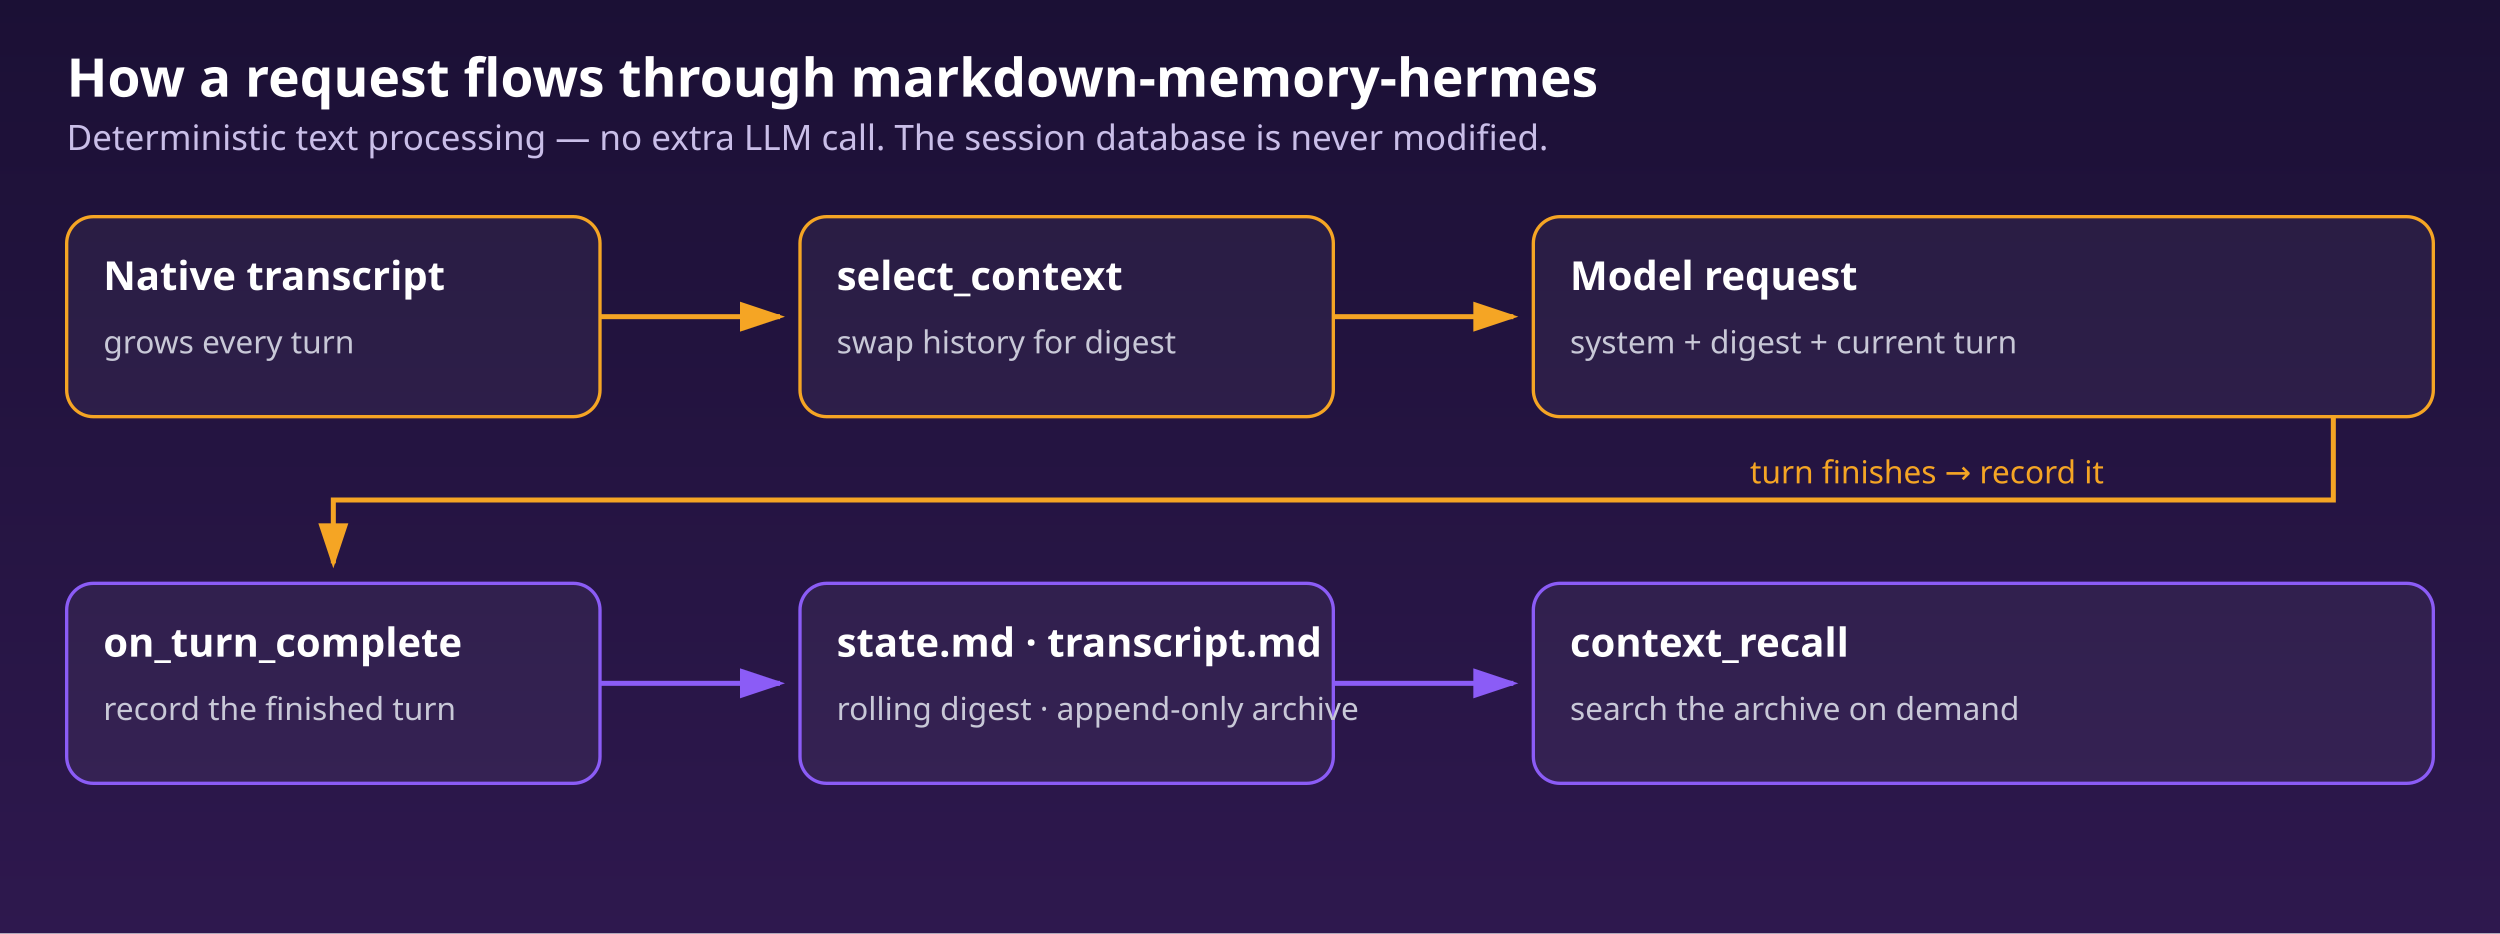
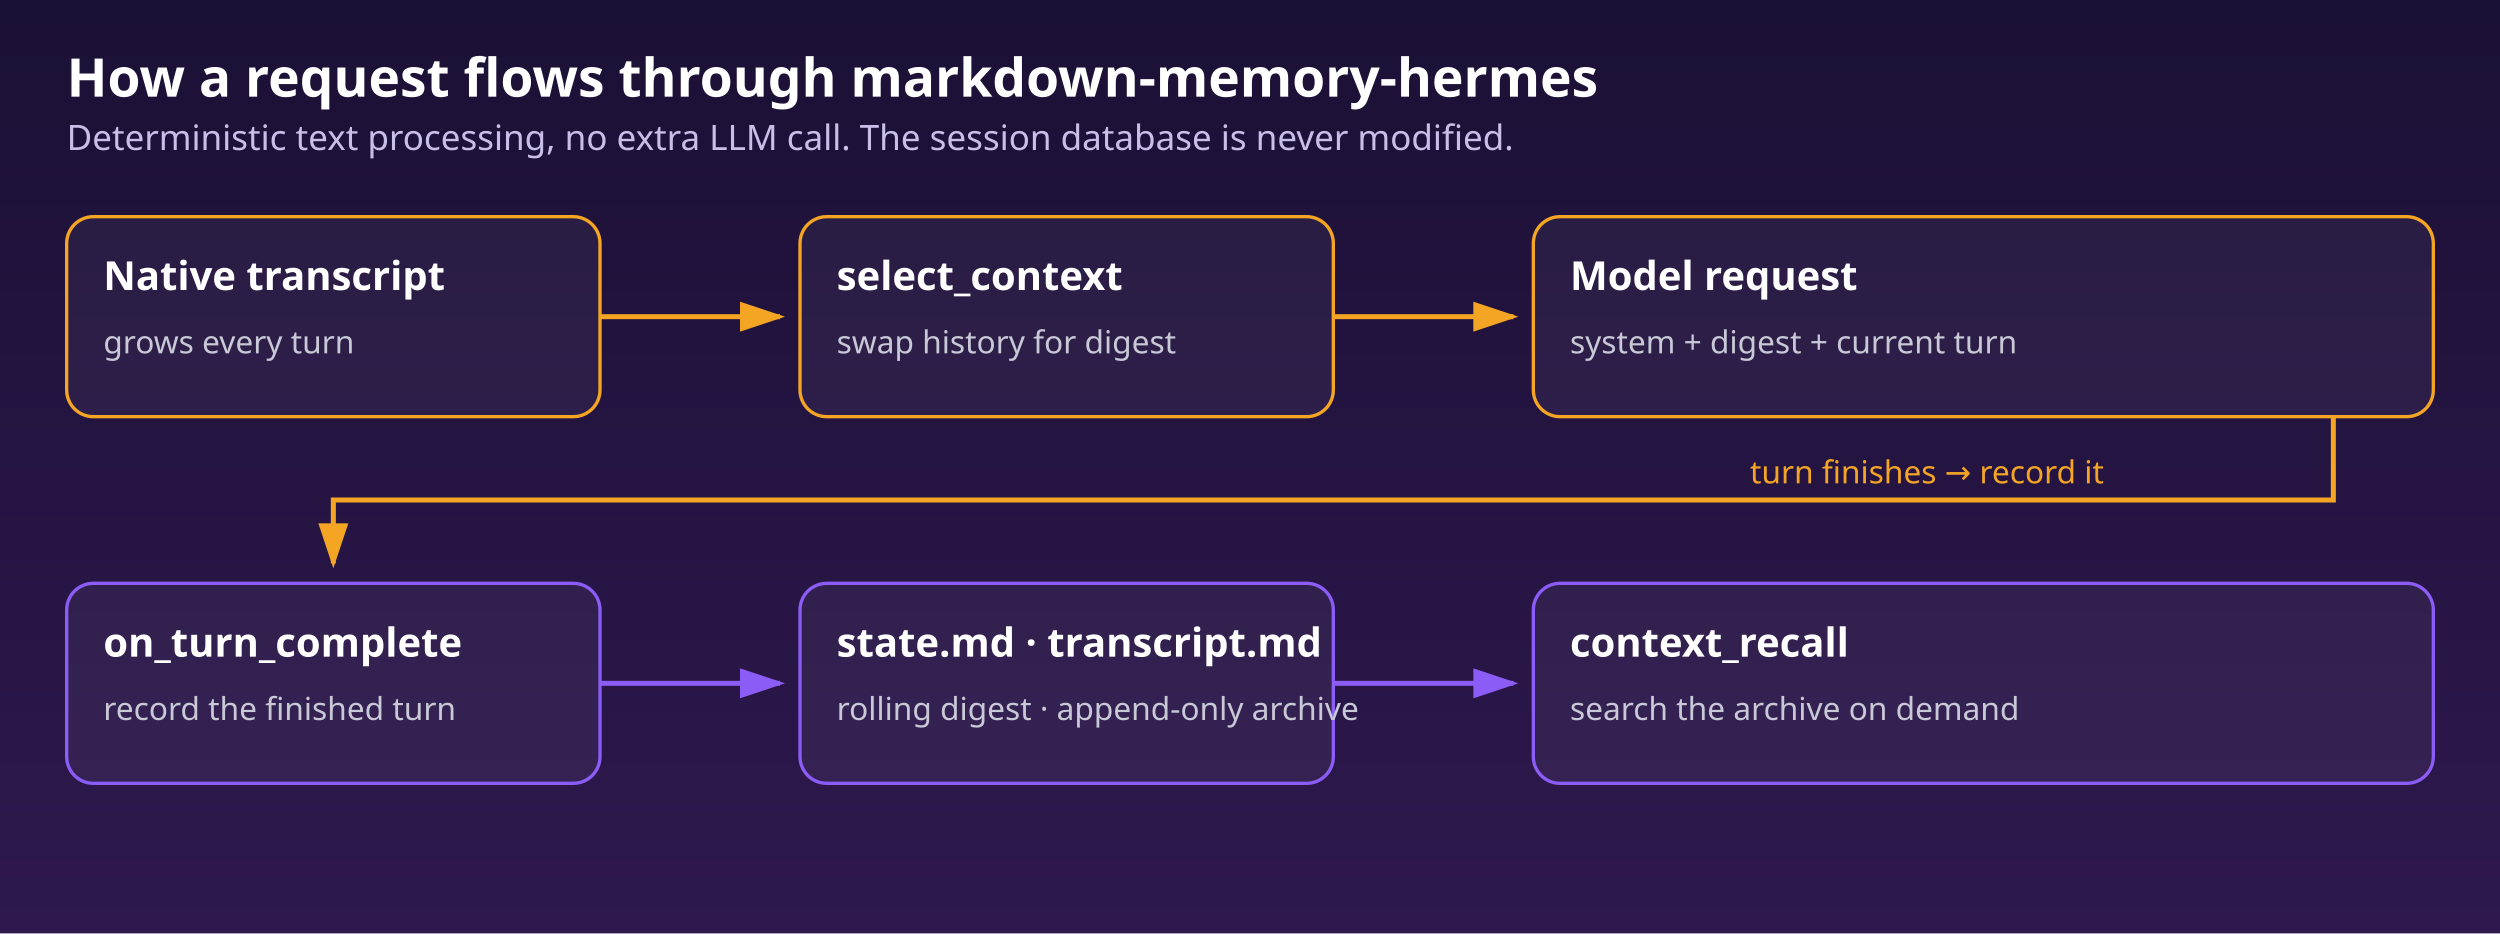
<svg xmlns="http://www.w3.org/2000/svg" width="1500" height="560" role="img" aria-label="How a request flows through markdown-memory-hermes">
  <defs>
    <linearGradient id="bg" x1="0" y1="0" x2="0" y2="1">
      <stop offset="0" stop-color="#1b1035" />
      <stop offset="1" stop-color="#2e184e" />
    </linearGradient>
    <marker id="ah" markerWidth="10" markerHeight="10" refX="8" refY="3" orient="auto">
      <path d="M0,0 L9,3 L0,6 z" fill="#f5a524" />
    </marker>
    <marker id="ah2" markerWidth="10" markerHeight="10" refX="8" refY="3" orient="auto">
      <path d="M0,0 L9,3 L0,6 z" fill="#8b5cf6" />
    </marker>
  </defs>
  <rect width="1500" height="560" fill="url(#bg)" />
  <text x="40" y="58" font-family="sans-serif" font-size="32" font-weight="bold" fill="#ffffff">How a request flows through markdown-memory-hermes</text>
-   <text x="40" y="90" font-family="sans-serif" font-size="21" fill="#c9bee8">Deterministic text processing — no extra LLM call. The session database is never modified.</text>
+   <text x="40" y="90" font-family="sans-serif" font-size="21" fill="#c9bee8">Deterministic text processing, no extra LLM call. The session database is never modified.</text>
  <rect x="40" y="130" width="320" height="120" rx="16" fill="#ffffff" fill-opacity="0.05" stroke="#f5a524" stroke-width="2" />
  <text x="62" y="174" font-family="sans-serif" font-size="24" font-weight="bold" fill="#ffffff">Native transcript</text>
  <text x="62" y="212" font-family="sans-serif" font-size="19" fill="#c8c8d7">grows every turn</text>
  <rect x="480" y="130" width="320" height="120" rx="16" fill="#ffffff" fill-opacity="0.05" stroke="#f5a524" stroke-width="2" />
  <text x="502" y="174" font-family="sans-serif" font-size="24" font-weight="bold" fill="#ffffff">select_context</text>
  <text x="502" y="212" font-family="sans-serif" font-size="19" fill="#c8c8d7">swap history for digest</text>
  <rect x="920" y="130" width="540" height="120" rx="16" fill="#ffffff" fill-opacity="0.05" stroke="#f5a524" stroke-width="2" />
  <text x="942" y="174" font-family="sans-serif" font-size="24" font-weight="bold" fill="#ffffff">Model request</text>
  <text x="942" y="212" font-family="sans-serif" font-size="19" fill="#c8c8d7">system + digest + current turn</text>
  <rect x="40" y="350" width="320" height="120" rx="16" fill="#ffffff" fill-opacity="0.05" stroke="#8b5cf6" stroke-width="2" />
  <text x="62" y="394" font-family="sans-serif" font-size="24" font-weight="bold" fill="#ffffff">on_turn_complete</text>
  <text x="62" y="432" font-family="sans-serif" font-size="19" fill="#c8c8d7">record the finished turn</text>
  <rect x="480" y="350" width="320" height="120" rx="16" fill="#ffffff" fill-opacity="0.05" stroke="#8b5cf6" stroke-width="2" />
  <text x="502" y="394" font-family="sans-serif" font-size="24" font-weight="bold" fill="#ffffff">state.md · transcript.md</text>
  <text x="502" y="432" font-family="sans-serif" font-size="19" fill="#c8c8d7">rolling digest · append-only archive</text>
  <rect x="920" y="350" width="540" height="120" rx="16" fill="#ffffff" fill-opacity="0.05" stroke="#8b5cf6" stroke-width="2" />
  <text x="942" y="394" font-family="sans-serif" font-size="24" font-weight="bold" fill="#ffffff">context_recall</text>
  <text x="942" y="432" font-family="sans-serif" font-size="19" fill="#c8c8d7">search the archive on demand</text>
  <line x1="360" y1="190" x2="468" y2="190" stroke="#f5a524" stroke-width="3" marker-end="url(#ah)" />
  <line x1="800" y1="190" x2="908" y2="190" stroke="#f5a524" stroke-width="3" marker-end="url(#ah)" />
  <path d="M1400,250 L1400,300 L200,300 L200,338" fill="none" stroke="#f5a524" stroke-width="3" marker-end="url(#ah)" />
  <text x="1050" y="290" font-family="sans-serif" font-size="19" fill="#f5a524">turn finishes → record it</text>
  <line x1="360" y1="410" x2="468" y2="410" stroke="#8b5cf6" stroke-width="3" marker-end="url(#ah2)" />
  <line x1="800" y1="410" x2="908" y2="410" stroke="#8b5cf6" stroke-width="3" marker-end="url(#ah2)" />
</svg>
